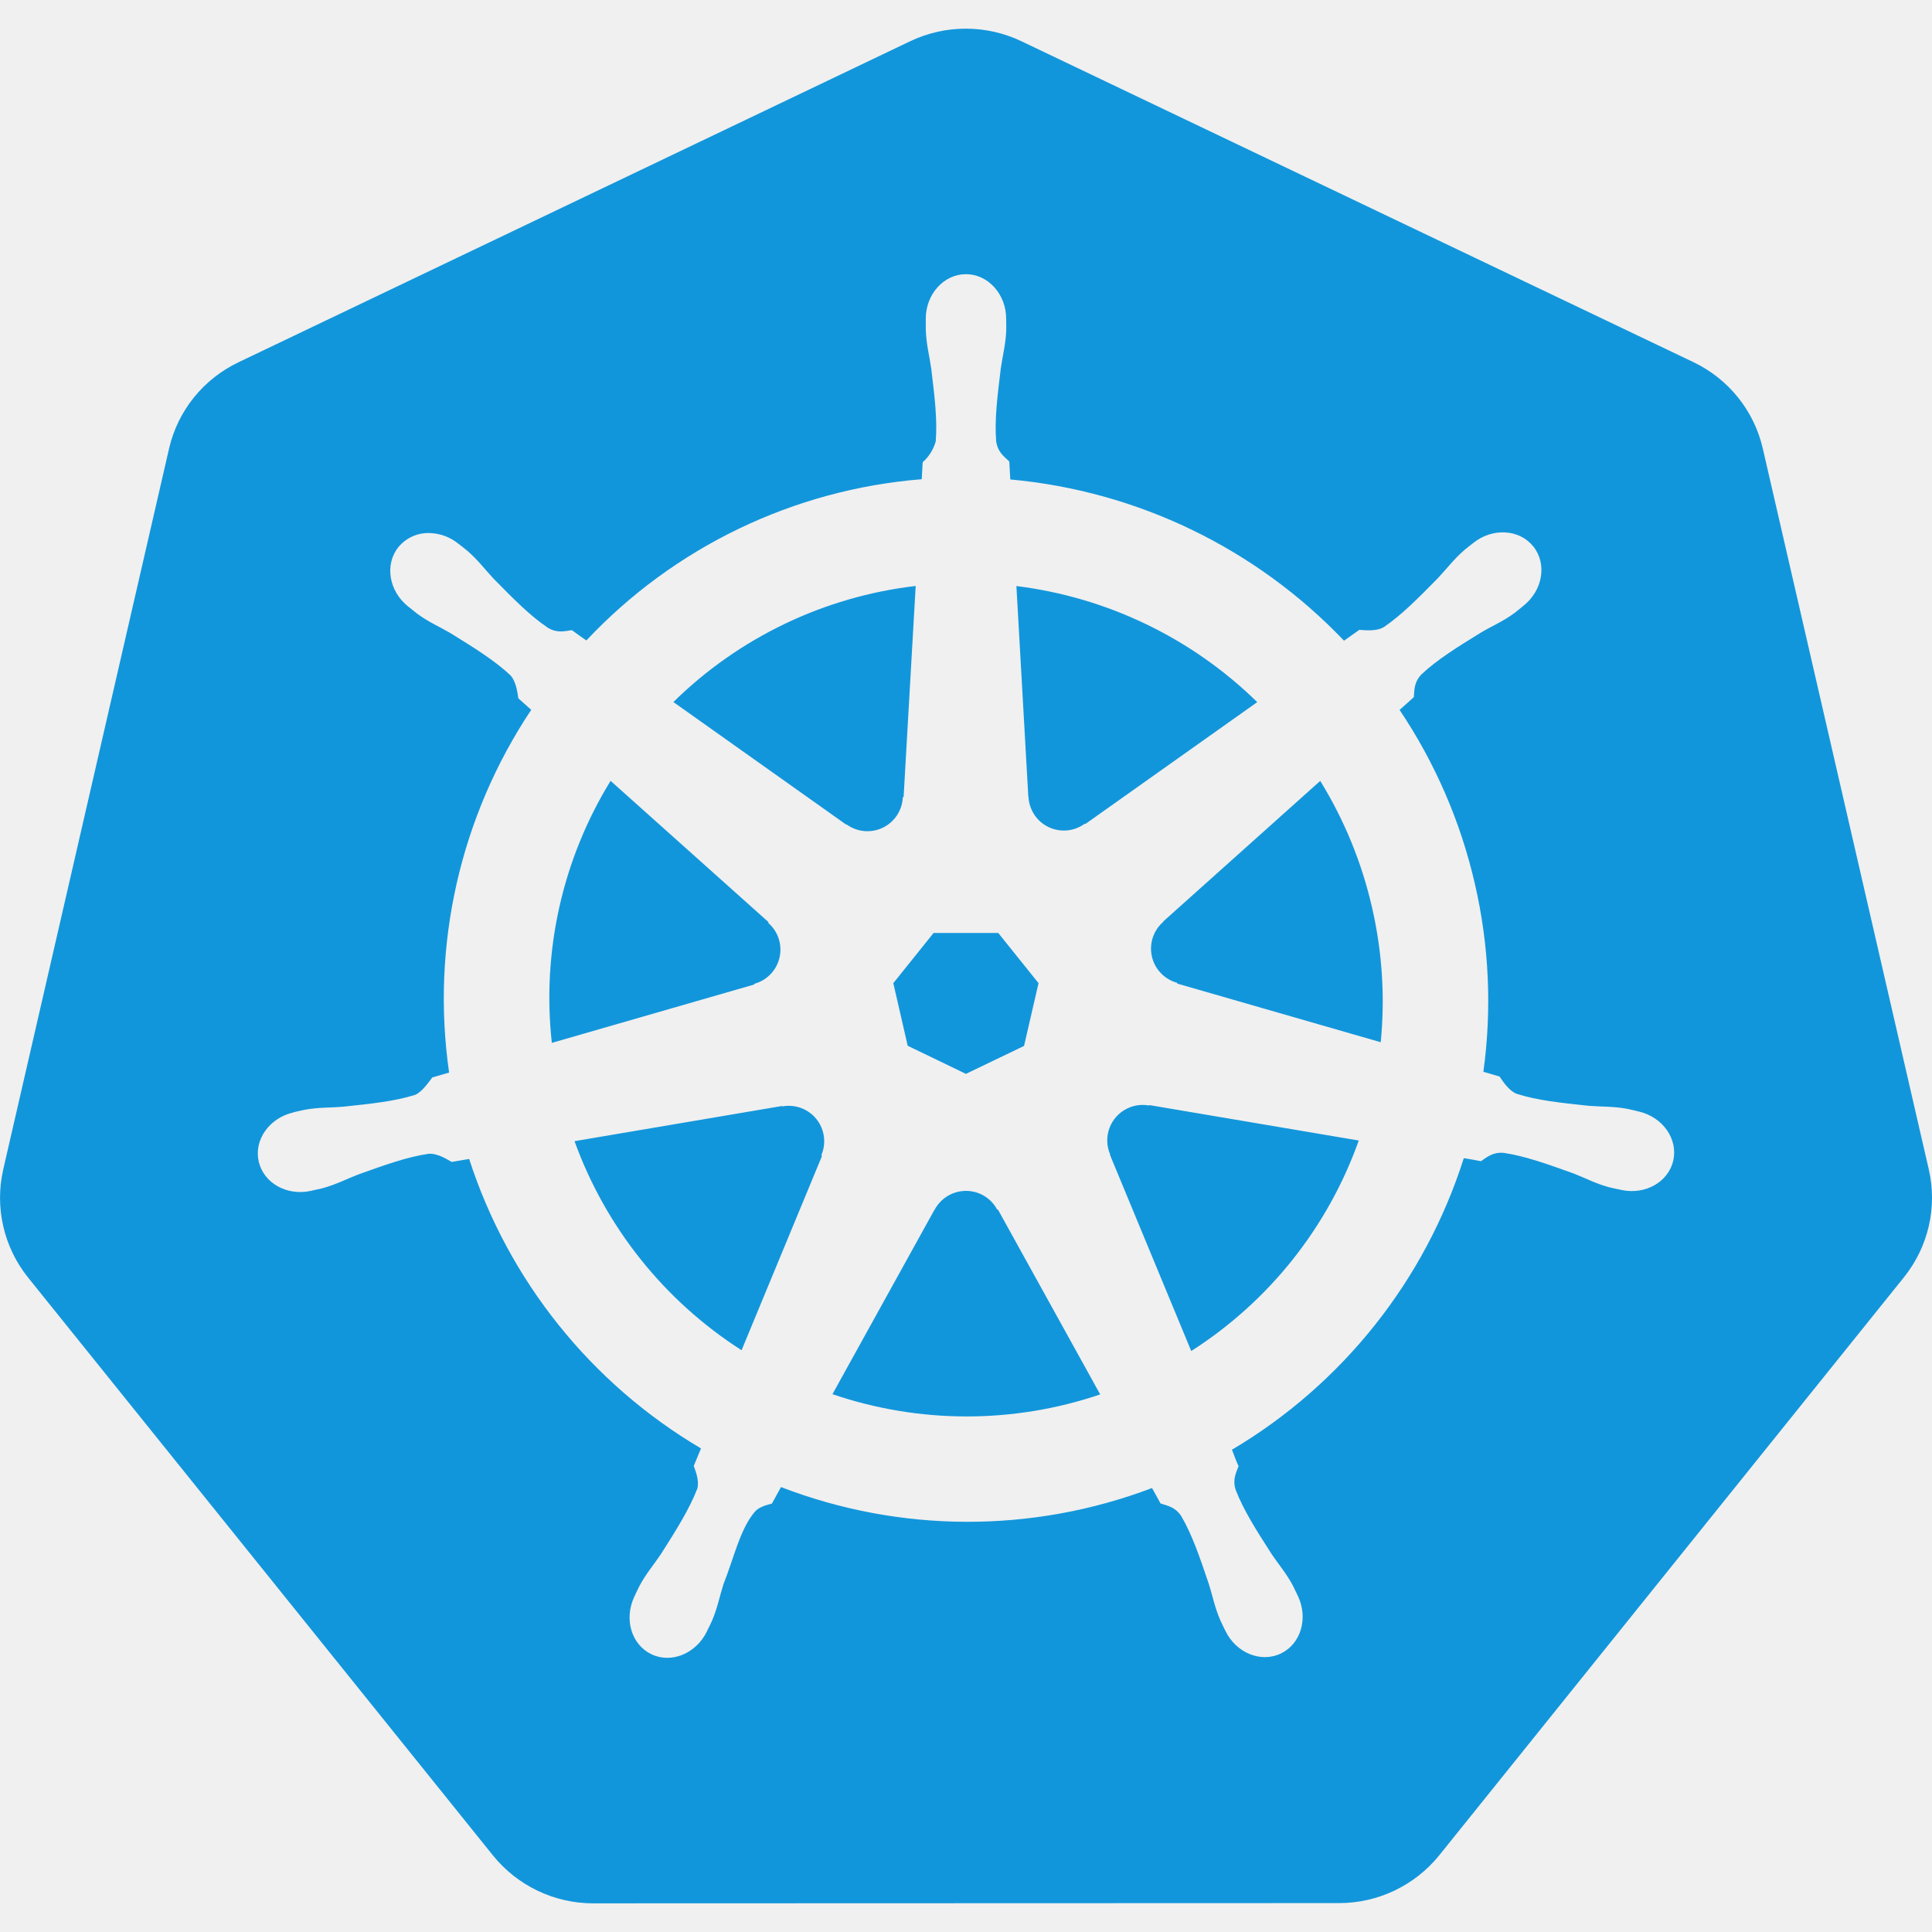
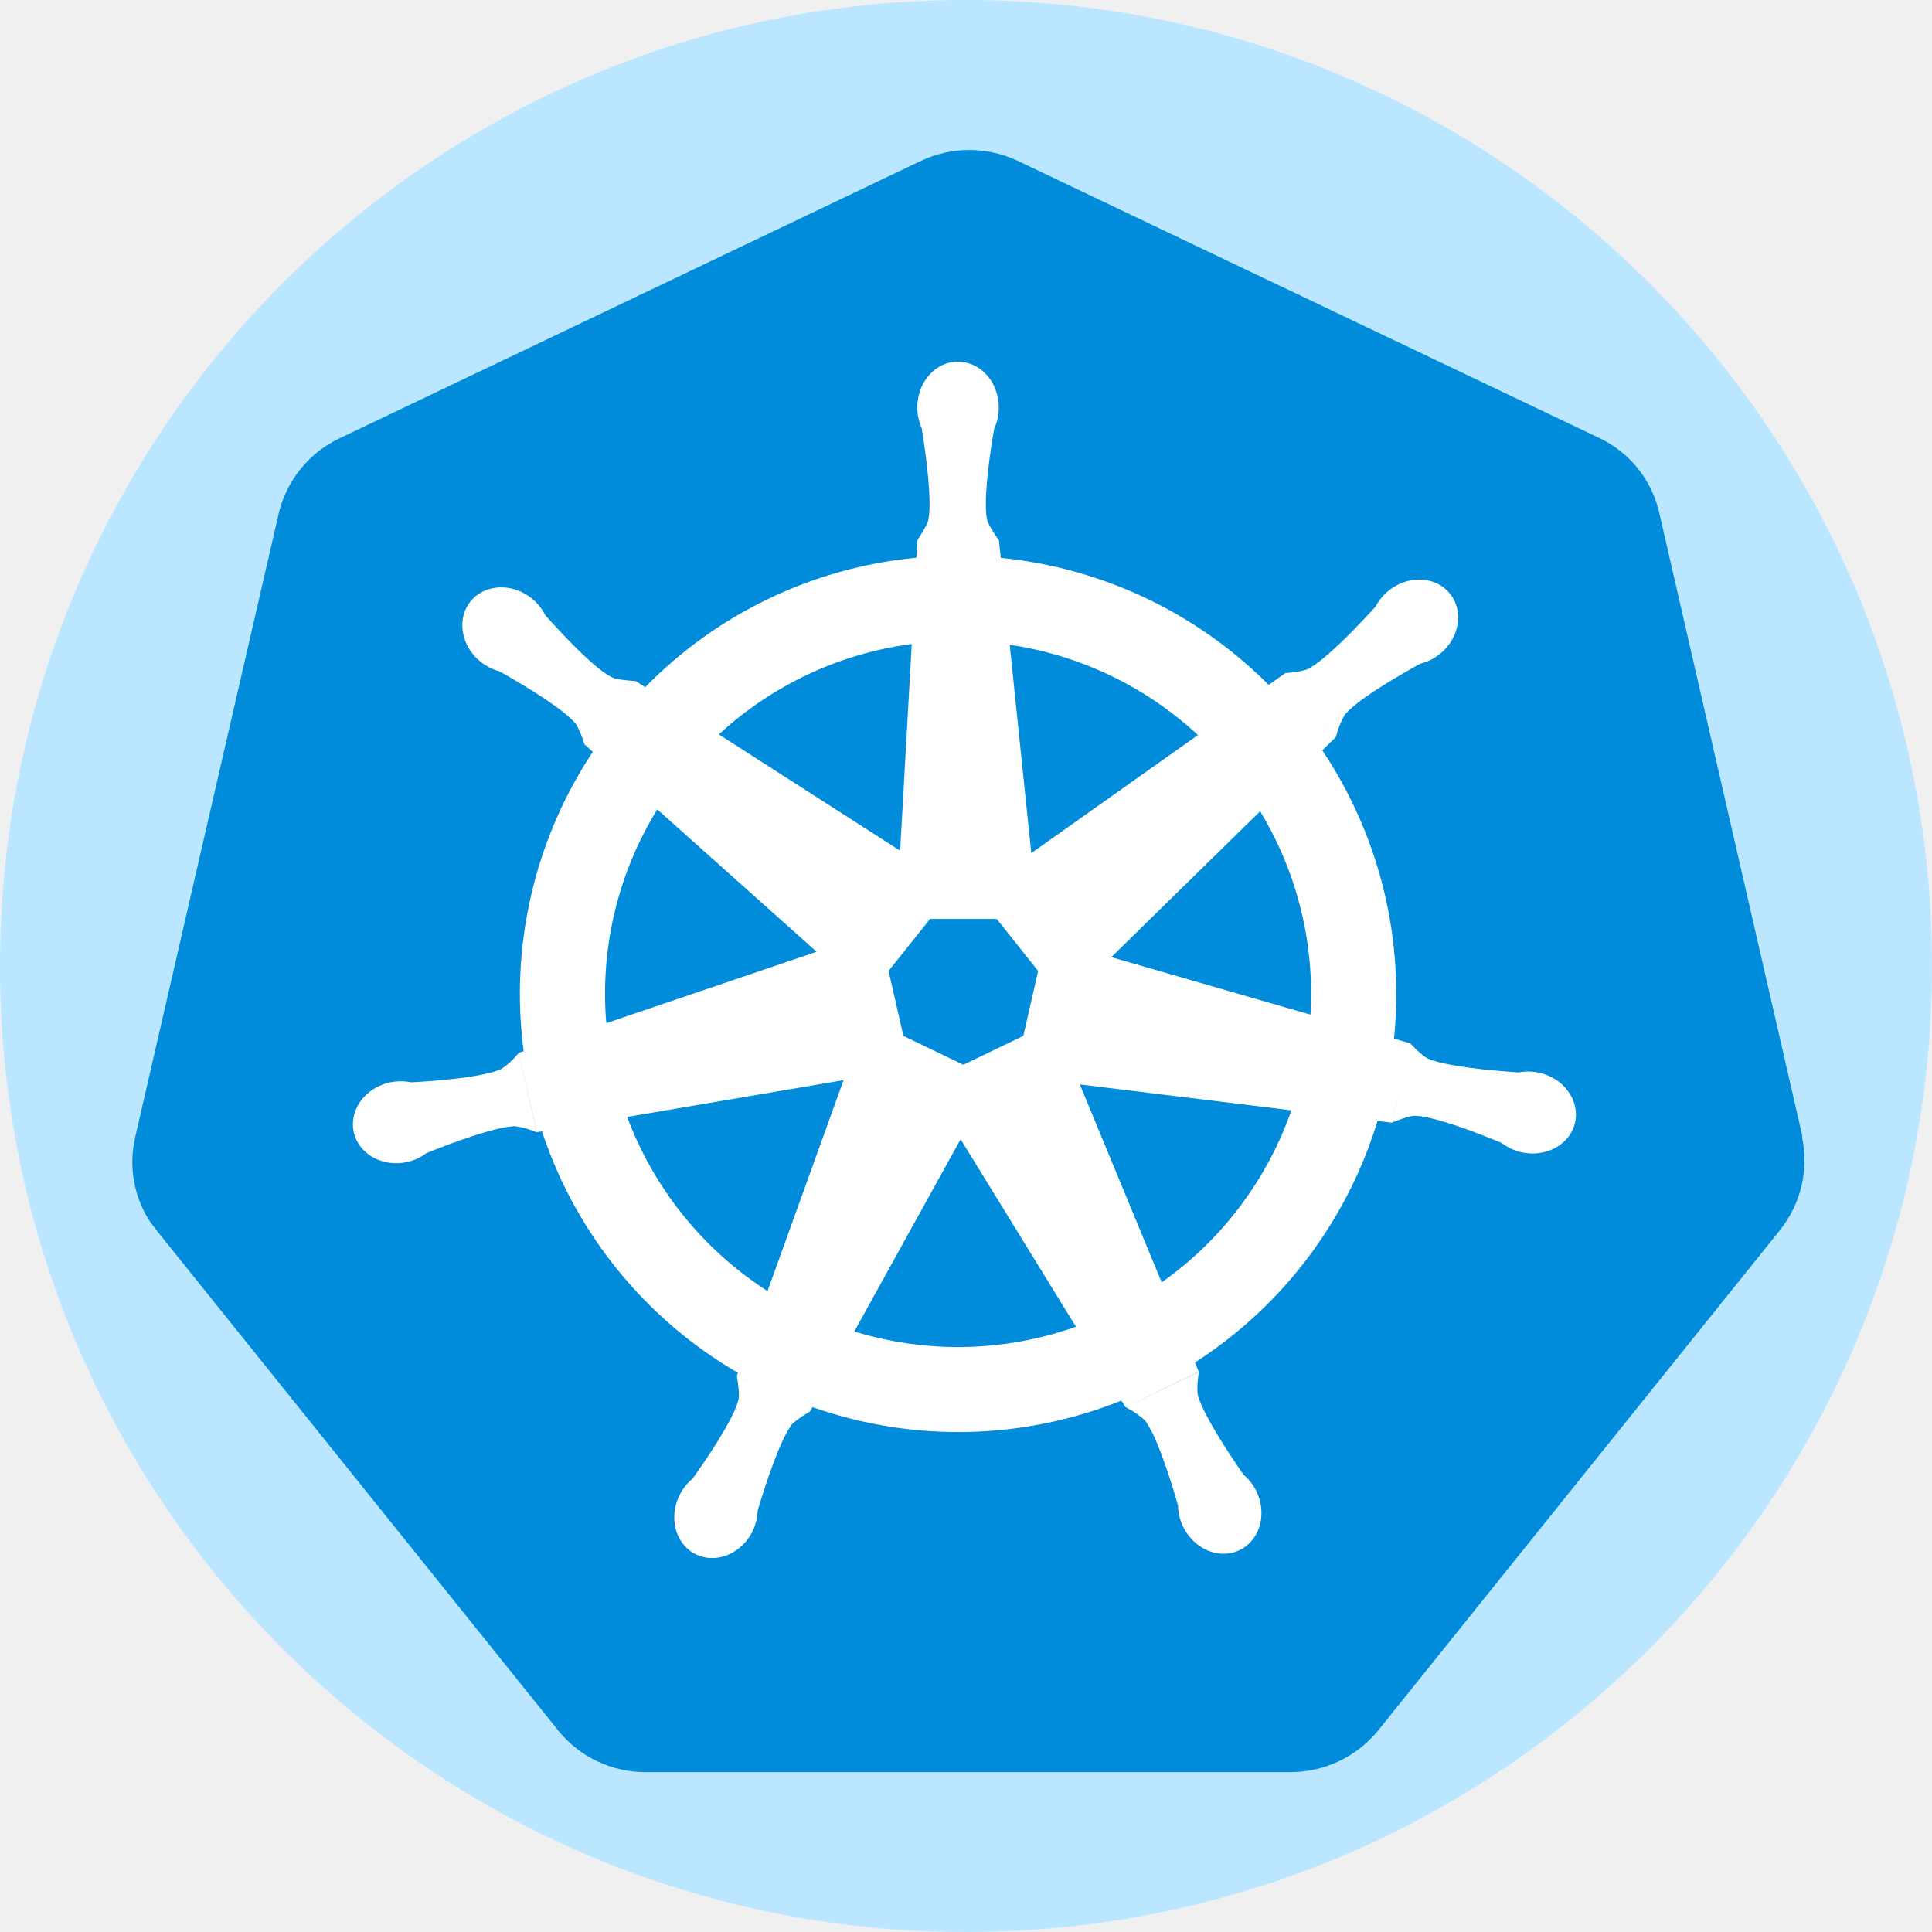
- <svg xmlns="http://www.w3.org/2000/svg" t="1626174488120" class="icon" viewBox="0 0 1024 1024" version="1.1" p-id="565" width="48" height="48">
-   <path d="M435.371 612.267l0.299 0.427-42.624 102.955a220.629 220.629 0 0 1-88.533-110.805l109.995-18.645 0.171 0.213a18.773 18.773 0 0 1 20.651 25.856z m-35.541-90.837a18.773 18.773 0 0 0 7.381-32.256l0.085-0.469L323.627 413.867a219.435 219.435 0 0 0-31.147 138.88l107.264-30.933 0.085-0.384z m48.853-84.48a18.773 18.773 0 0 0 29.824-14.379l0.427-0.213 6.4-111.787a219.477 219.477 0 0 0-128.427 61.525l91.605 64.981 0.171-0.085z m32.427 117.333l30.848 14.891 30.805-14.805 7.68-33.28-21.333-26.581h-34.304l-21.333 26.581 7.637 33.237z m64-132.053a18.773 18.773 0 0 0 29.867 14.336l0.341 0.128 91.051-64.555a221.355 221.355 0 0 0-127.659-61.525l6.315 111.573 0.085 0.043z m464.043 254.72l-246.315 306.389a68.267 68.267 0 0 1-53.248 25.344l-395.136 0.128a68.267 68.267 0 0 1-53.205-25.429l-246.443-306.347a67.541 67.541 0 0 1-13.099-57.173L89.6 237.781c4.608-20.053 18.133-36.864 36.821-45.781L482.347 21.888a68.523 68.523 0 0 1 59.093 0l356.053 170.027c18.688 8.917 32.213 25.771 36.821 45.781l87.979 382.08c4.608 20.053-0.213 41.088-13.141 57.173z m-140.331-87.765c-1.792-0.427-4.395-1.109-6.187-1.451-7.424-1.408-13.44-1.067-20.437-1.621-14.933-1.579-27.221-2.859-38.187-6.315-4.48-1.707-7.68-7.04-9.216-9.216l-8.576-2.517a275.2 275.2 0 0 0-4.48-99.499 275.84 275.84 0 0 0-39.936-92.288c2.219-2.005 6.4-5.675 7.552-6.784 0.341-3.84 0.043-7.808 4.011-12.032 8.405-7.893 18.944-14.421 31.701-22.272 6.059-3.584 11.648-5.845 17.707-10.325 1.365-1.024 3.243-2.645 4.693-3.797 10.24-8.149 12.587-22.187 5.248-31.403-7.339-9.216-21.589-10.069-31.787-1.92-1.451 1.152-3.413 2.645-4.736 3.755-5.717 4.949-9.259 9.813-14.08 14.933-10.496 10.667-19.2 19.541-28.715 25.984-4.139 2.389-10.197 1.579-12.928 1.408l-8.107 5.76a279.253 279.253 0 0 0-176.896-85.461l-0.512-9.515c-2.773-2.645-6.101-4.907-6.955-10.667-0.939-11.435 0.64-23.765 2.432-38.613 0.981-6.955 2.603-12.715 2.901-20.267 0.043-1.707-0.043-4.224-0.043-6.059 0-13.056-9.557-23.68-21.333-23.68-11.733 0-21.291 10.624-21.291 23.68l0.043 0.597c0 1.749-0.085 3.925 0 5.461 0.256 7.552 1.877 13.312 2.859 20.267 1.792 14.848 3.328 27.179 2.389 38.656a23.253 23.253 0 0 1-6.912 11.008l-0.512 9.003a274.091 274.091 0 0 0-177.749 85.461 357.248 357.248 0 0 1-7.68-5.461c-3.84 0.512-7.68 1.707-12.672-1.237-9.515-6.4-18.219-15.275-28.715-25.941-4.821-5.12-8.32-9.984-14.037-14.891a114.816 114.816 0 0 0-4.736-3.755 25.344 25.344 0 0 0-14.848-5.632 20.523 20.523 0 0 0-16.981 7.509c-7.339 9.216-4.992 23.296 5.248 31.445l0.299 0.213 4.437 3.541c6.059 4.48 11.605 6.784 17.664 10.325 12.757 7.893 23.296 14.421 31.701 22.272 3.243 3.499 3.84 9.643 4.267 12.288l6.827 6.101a275.712 275.712 0 0 0-43.52 192.256l-8.875 2.56c-2.347 3.072-5.675 7.851-9.173 9.259-10.965 3.456-23.296 4.693-38.187 6.272-6.997 0.597-13.013 0.256-20.48 1.664-1.579 0.299-3.84 0.853-5.675 1.28l-0.171 0.085-0.299 0.085c-12.587 3.029-20.651 14.592-18.048 25.941 2.603 11.392 14.891 18.304 27.52 15.573l0.299-0.043 0.427-0.128 5.504-1.237c7.253-1.963 12.544-4.821 19.115-7.339 14.08-5.035 25.771-9.259 37.12-10.923 4.779-0.384 9.813 2.944 12.288 4.309l9.259-1.579a277.333 277.333 0 0 0 122.88 153.429l-3.84 9.301c1.408 3.584 2.944 8.491 1.877 12.032-4.139 10.752-11.221 22.059-19.285 34.688-3.883 5.803-7.893 10.325-11.435 17.024-0.853 1.579-1.92 4.053-2.731 5.717-5.461 11.733-1.451 25.216 9.088 30.293 10.581 5.12 23.723-0.299 29.44-12.032v-0.085c0.853-1.664 1.963-3.84 2.645-5.419 2.987-6.912 4.011-12.843 6.144-19.541 5.632-14.165 8.747-29.013 16.512-38.272 2.133-2.56 5.547-3.499 9.173-4.48l4.821-8.747a275.328 275.328 0 0 0 196.651 0.512l4.523 8.192c3.669 1.195 7.68 1.792 10.923 6.613 5.803 9.899 9.771 21.632 14.592 35.84 2.133 6.656 3.157 12.587 6.187 19.499 0.683 1.579 1.835 3.84 2.645 5.504 5.675 11.776 18.859 17.152 29.44 12.032 10.539-5.035 14.549-18.56 9.088-30.293-0.853-1.664-1.92-4.096-2.773-5.717-3.541-6.656-7.552-11.136-11.435-16.981-8.107-12.629-14.763-23.083-18.901-33.835-1.707-5.547 0.299-8.96 1.621-12.544-0.768-0.939-2.517-6.144-3.541-8.619a277.291 277.291 0 0 0 122.88-154.539c2.731 0.427 7.509 1.28 9.088 1.621 3.2-2.133 6.144-4.864 11.947-4.437 11.349 1.664 23.04 5.888 37.12 10.923 6.571 2.56 11.819 5.461 19.115 7.381 1.536 0.427 3.755 0.811 5.547 1.195l0.384 0.128 0.299 0.043c12.672 2.731 24.917-4.181 27.52-15.573 2.56-11.349-5.461-22.912-18.048-25.941zM699.733 413.909l-83.2 74.496v0.213a18.773 18.773 0 0 0 7.381 32.299l0.128 0.427 107.776 31.061a221.824 221.824 0 0 0-4.608-71.424A222.208 222.208 0 0 0 699.733 413.867z m-171.221 227.2a18.645 18.645 0 0 0-17.237-9.899 18.773 18.773 0 0 0-15.872 9.941h-0.085l-54.101 97.792a220.331 220.331 0 0 0 141.909 0.128l-54.187-97.963h-0.427z m80.555-55.168a18.773 18.773 0 0 0-11.52 1.536 18.773 18.773 0 0 0-9.131 24.405l-0.128 0.171 43.093 104.021a219.733 219.733 0 0 0 88.789-111.573l-110.933-18.773-0.171 0.213z" p-id="566" fill="#1296db" />
+ <svg xmlns="http://www.w3.org/2000/svg" t="1626769216252" class="icon" viewBox="0 0 1024 1024" version="1.1" p-id="6364" width="48" height="48">
+   <path d="M512 512m-512 0a512 512 0 1 0 1024 0 512 512 0 1 0-1024 0Z" fill="#BAE7FF" p-id="6365" />
+   <path d="M955.392 602.624l-75.947-330.795a58.027 58.027 0 0 0-32-39.765L539.307 85.205a59.989 59.989 0 0 0-51.072 0L179.627 232.491a59.221 59.221 0 0 0-31.915 39.723L71.68 602.624c-3.627 15.36-0.811 31.573 7.765 44.8l3.541 4.693 213.12 265.387c11.264 13.781 28.16 21.803 45.995 21.76h342.101c17.792-0.043 34.645-8.064 45.995-21.76l213.12-265.387c11.264-13.995 15.573-32.341 11.691-49.877l0.427 0.427z" fill="#008BDB" p-id="6366" />
+   <path d="M507.776 191.701c11.008 0 20.096 9.259 21.419 21.248l0.085 0.768h0.085l-0.043 0.341 0.043 1.877a26.453 26.453 0 0 1-2.432 11.307l-0.853 4.992c-2.347 14.72-4.779 34.347-2.901 43.221 0.512 2.432 4.053 7.723 5.547 9.899l0.64 0.939h0.085l0.981 9.387c52.907 5.205 102.4 28.373 140.288 65.621l1.579 1.579 0.128 0.128 8.789-6.187 26.88 33.749-7.253 7.125a232.277 232.277 0 0 1 38.315 149.504l-0.299 3.285 8.576 2.517-9.643 42.069-7.68-0.939a232.789 232.789 0 0 1-94.933 126.848l-1.835 1.195 2.048 4.864-38.912 18.731-2.133-3.413a232.448 232.448 0 0 1-161.579 4.181l-2.133-0.725-1.237 2.219h0.043l-1.579 0.981a47.488 47.488 0 0 0-7.893 5.675l-0.213 0.256c-6.272 8.149-13.781 31.061-18.176 45.653a26.624 26.624 0 0 1-3.627 12.672v0.171h-0.085c-6.272 10.667-18.773 15.275-28.928 10.453-9.899-4.736-14.08-17.024-10.069-28.373l0.299-0.725-0.085-0.085 0.213-0.256a26.453 26.453 0 0 1 7.851-10.795l2.901-4.139c8.533-12.245 19.2-28.885 21.376-37.675 0.683-2.645-0.427-9.899-0.768-11.947l-0.085-0.512 26.581 12.8-26.624-12.843 0.597-1.707A232.107 232.107 0 0 1 287.915 601.6l-0.64-1.963-2.731 0.427-9.6-42.069 2.603-0.853a232.021 232.021 0 0 1 35.456-156.843l1.195-1.792-4.352-3.925 26.923-33.707 5.205 3.328a231.552 231.552 0 0 1 141.653-68.395l2.133-0.213 0.512-9.344 0.981-1.536c1.451-2.261 3.968-6.4 4.651-8.533l0.085-0.384c2.133-10.027-1.067-33.92-3.499-48.981a26.624 26.624 0 0 1-2.304-10.923v-1.024l0.085-1.024v-0.171c1.024-12.373 10.24-22.016 21.504-22.016z m88.747 554.069l38.912-18.645-0.299 2.261a40.235 40.235 0 0 0-0.384 9.6c2.475 9.984 15.701 30.123 24.363 42.667a26.624 26.624 0 0 1 6.827 8.789l0.427 0.939 0.427 0.981 0.085 0.128h-0.043c4.437 11.52 0.299 24.235-9.813 29.099-9.941 4.779-22.144 0.384-28.501-9.813l-0.427-0.683-0.085 0.043-0.085-0.341a26.539 26.539 0 0 1-3.541-12.885l-1.024-3.499c-4.267-14.464-10.795-34.133-16.512-41.557a41.472 41.472 0 0 0-8.96-6.315l-1.323-0.768z m-87.381-141.952l-56.32 101.888a186.88 186.88 0 0 0 115.115-1.707l2.347-0.768-61.141-99.413z m-62.037-31.317l-114.688 19.499a187.733 187.733 0 0 0 72.661 91.179l1.707 1.152 40.32-111.829z m125.227 2.261l43.392 104.917a187.093 187.093 0 0 0 67.925-88.917l0.811-2.261-112.128-13.739z m-297.387-16.64l9.557 42.027-1.835-0.683a41.813 41.813 0 0 0-9.6-2.56c-10.24 0.171-32.853 8.576-47.019 14.251a26.453 26.453 0 0 1-10.112 4.693l-0.981 0.213-1.024 0.171-0.171 0.043c-12.288 1.707-23.723-5.12-26.24-16.085-2.432-10.752 4.565-21.632 15.915-25.6l0.768-0.256v-0.085h0.341a27.307 27.307 0 0 1 13.355-0.597l3.755-0.213c15.019-0.939 35.627-2.944 44.075-6.869a37.632 37.632 0 0 0 7.595-6.656l1.621-1.792z m462.891 36.864l9.6-42.027 1.707 1.749a39.467 39.467 0 0 0 7.168 6.144c9.344 4.309 33.323 6.528 48.555 7.552a26.667 26.667 0 0 1 11.136 0.213l1.024 0.256 0.981 0.256h0.171v0.085c11.819 3.712 19.115 14.891 16.64 25.856-2.517 10.709-13.525 17.493-25.515 16.128l-0.768-0.085v0.085l-0.341-0.128a26.624 26.624 0 0 1-12.288-5.291l-3.456-1.408c-13.952-5.675-33.365-12.843-42.667-12.971-2.56-0.085-9.003 2.389-11.221 3.285l-0.725 0.299z m-209.579-107.947h-35.285l-22.016 27.563 7.851 34.432 31.787 15.317 31.787-15.317 7.851-34.389-21.973-27.605z m-179.883-58.027a186.155 186.155 0 0 0-27.264 110.165l0.256 3.115 111.445-37.845-84.48-75.477z m319.573 0.939l-78.933 77.355 105.557 30.464a186.24 186.24 0 0 0-25.6-105.941l-1.067-1.877zM535.168 341.76l11.435 110.421 88.32-62.592a186.453 186.453 0 0 0-97.707-47.531l-2.048-0.299zM483.243 341.333a186.496 186.496 0 0 0-100.693 46.507l-1.536 1.408 96.085 61.653L483.243 341.333z m-233.941-22.485c6.869-8.576 19.755-9.941 29.909-3.541l0.725 0.427 0.043-0.043 0.256 0.256c0.469 0.427 0.981 0.725 1.493 1.152a26.453 26.453 0 0 1 7.253 8.96l2.517 2.773c10.112 11.179 24.491 26.027 32.853 30.165 2.219 1.152 8.533 1.707 11.179 1.877l1.152 0.085-26.88 33.707-0.768-2.347a39.637 39.637 0 0 0-3.797-8.619c-6.528-7.936-27.179-20.352-40.448-27.861a26.752 26.752 0 0 1-9.941-4.992l-0.811-0.683-0.768-0.683-0.171-0.085c-8.96-8.533-10.795-21.76-3.797-30.549z m488.704-7.253c10.24-6.869 23.552-5.675 30.592 3.157 6.827 8.576 5.248 21.419-3.243 29.909l-0.597 0.597 0.085 0.085-0.341 0.128a26.581 26.581 0 0 1-11.776 6.315l-3.285 1.835c-13.141 7.381-30.848 18.091-36.736 25.301a43.392 43.392 0 0 0-4.309 10.496l-0.341 1.067-26.88-33.707 2.005-0.213a41.941 41.941 0 0 0 9.728-1.792c9.216-4.608 25.899-21.973 36.181-33.28a26.581 26.581 0 0 1 8.192-9.387l0.597-0.427 0.128-0.085z" fill="#FFFFFF" p-id="6367" />
</svg>
